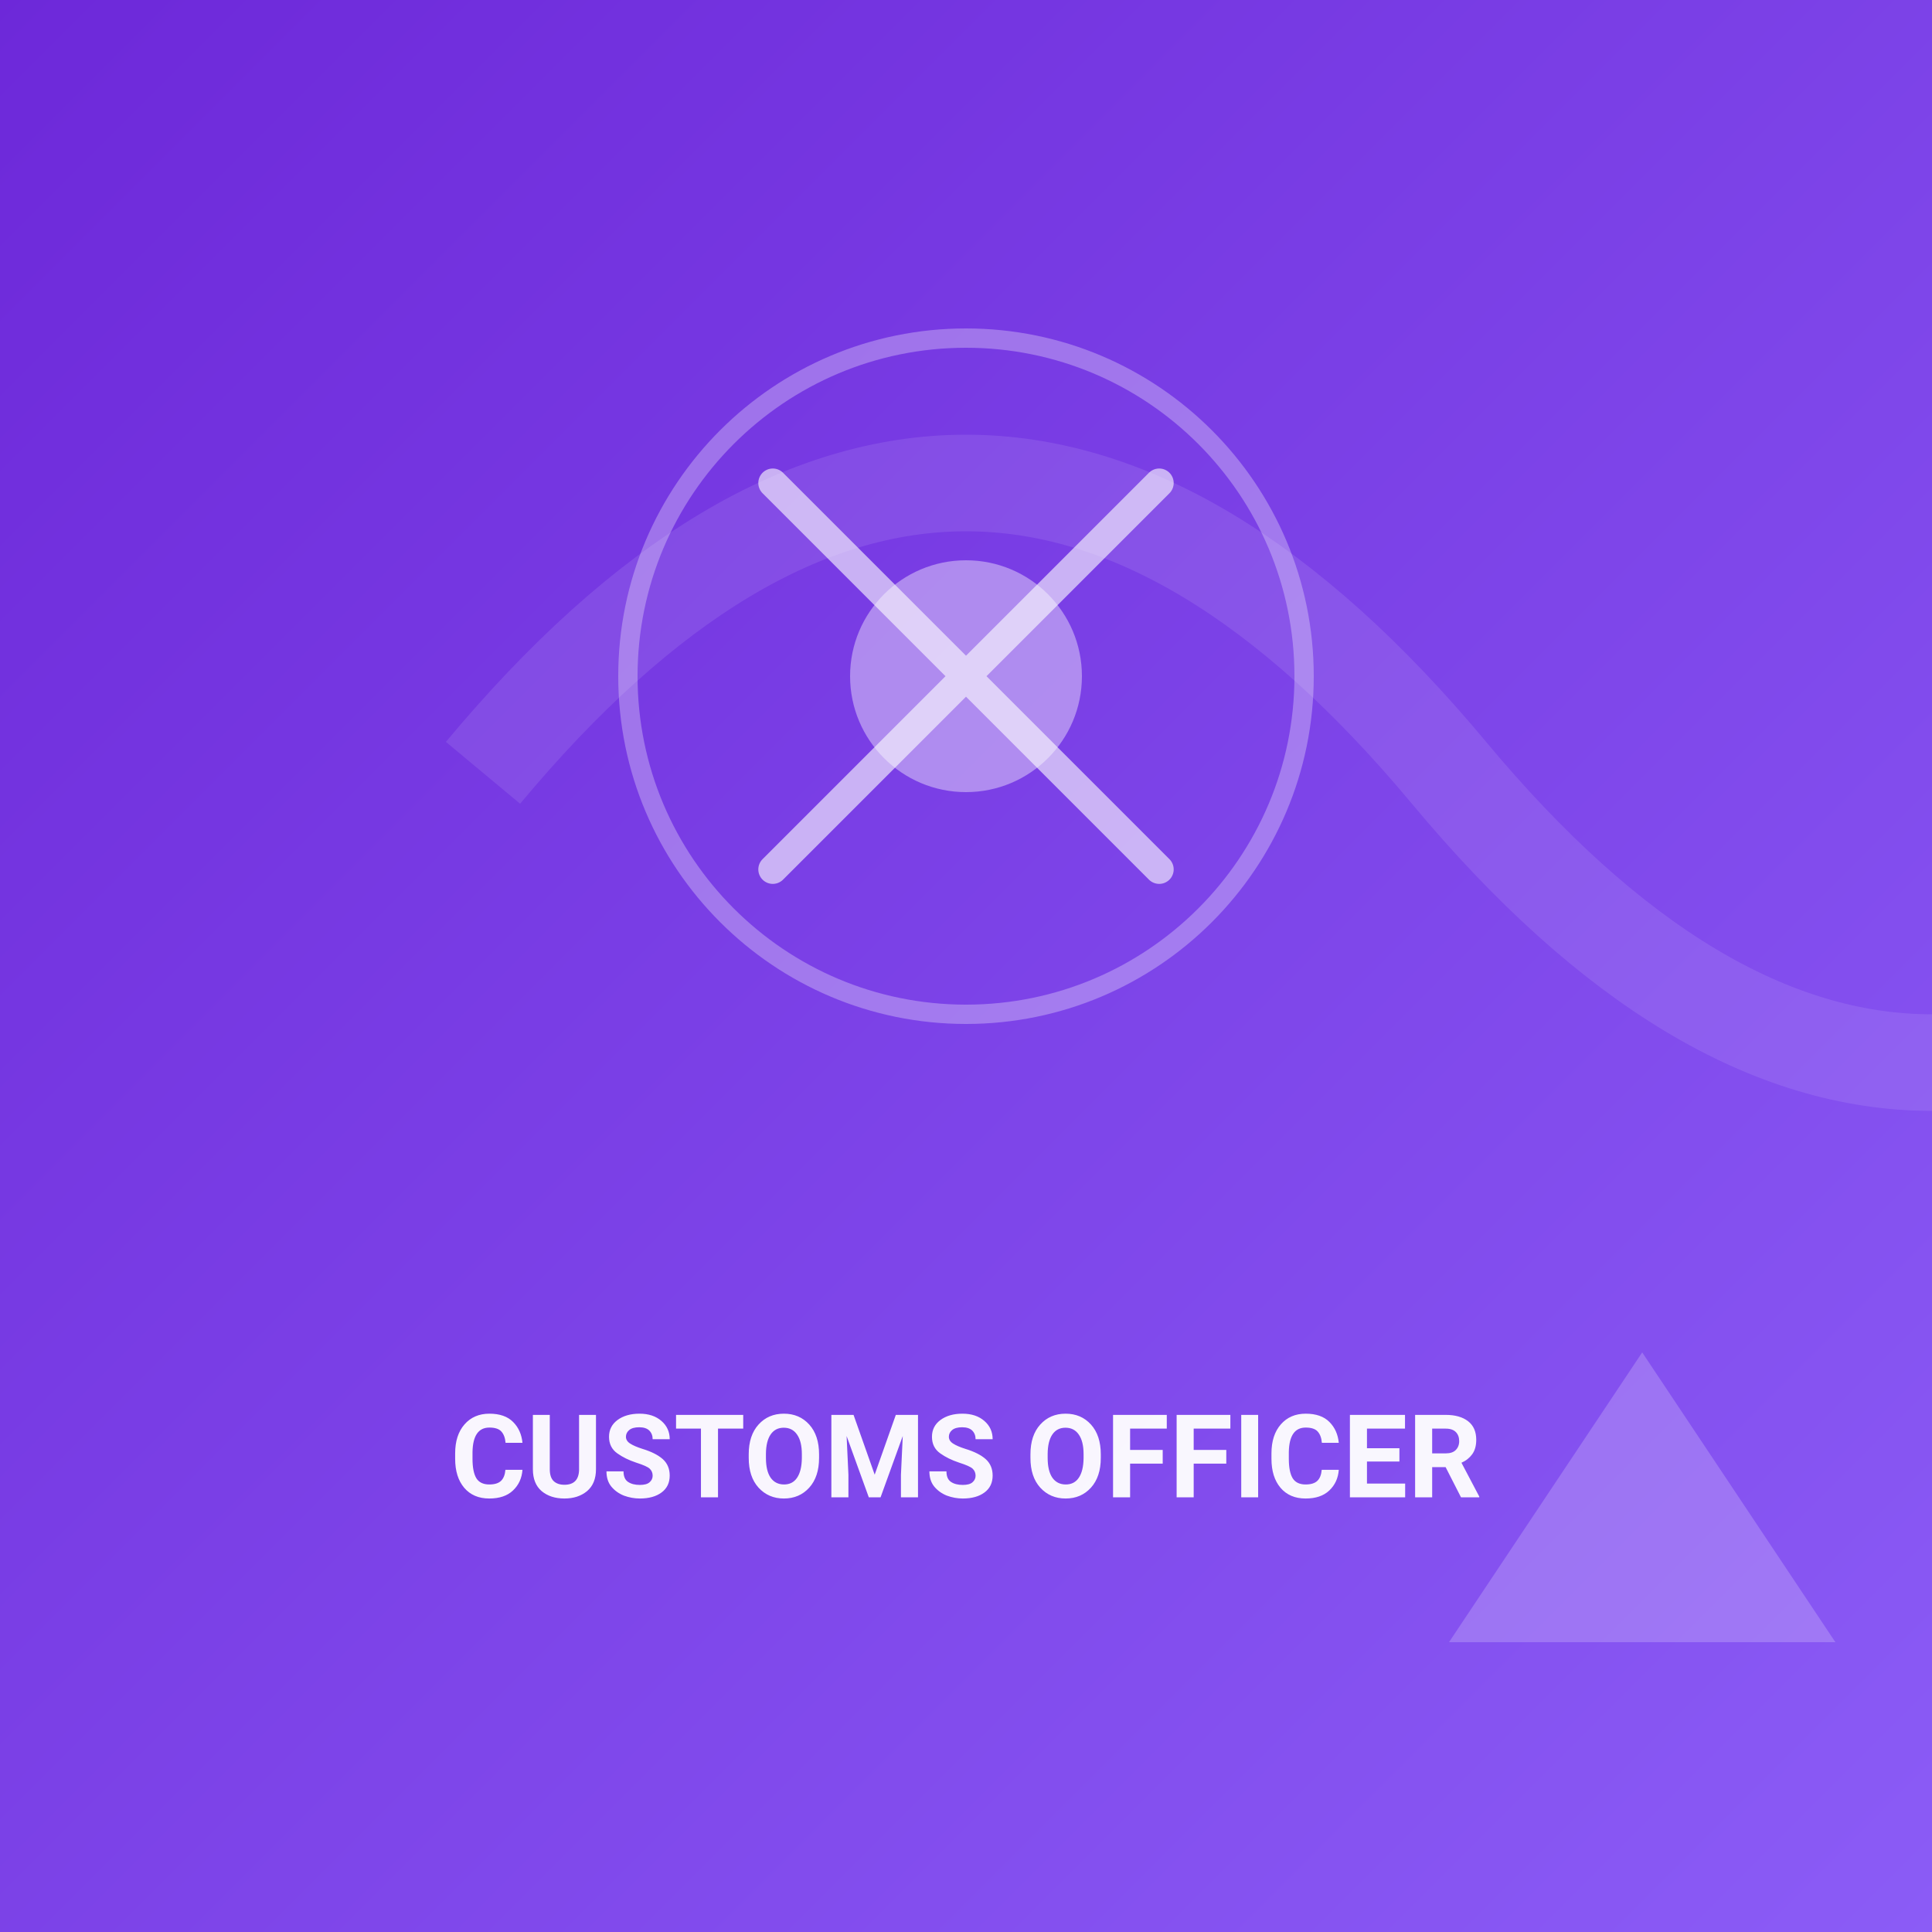
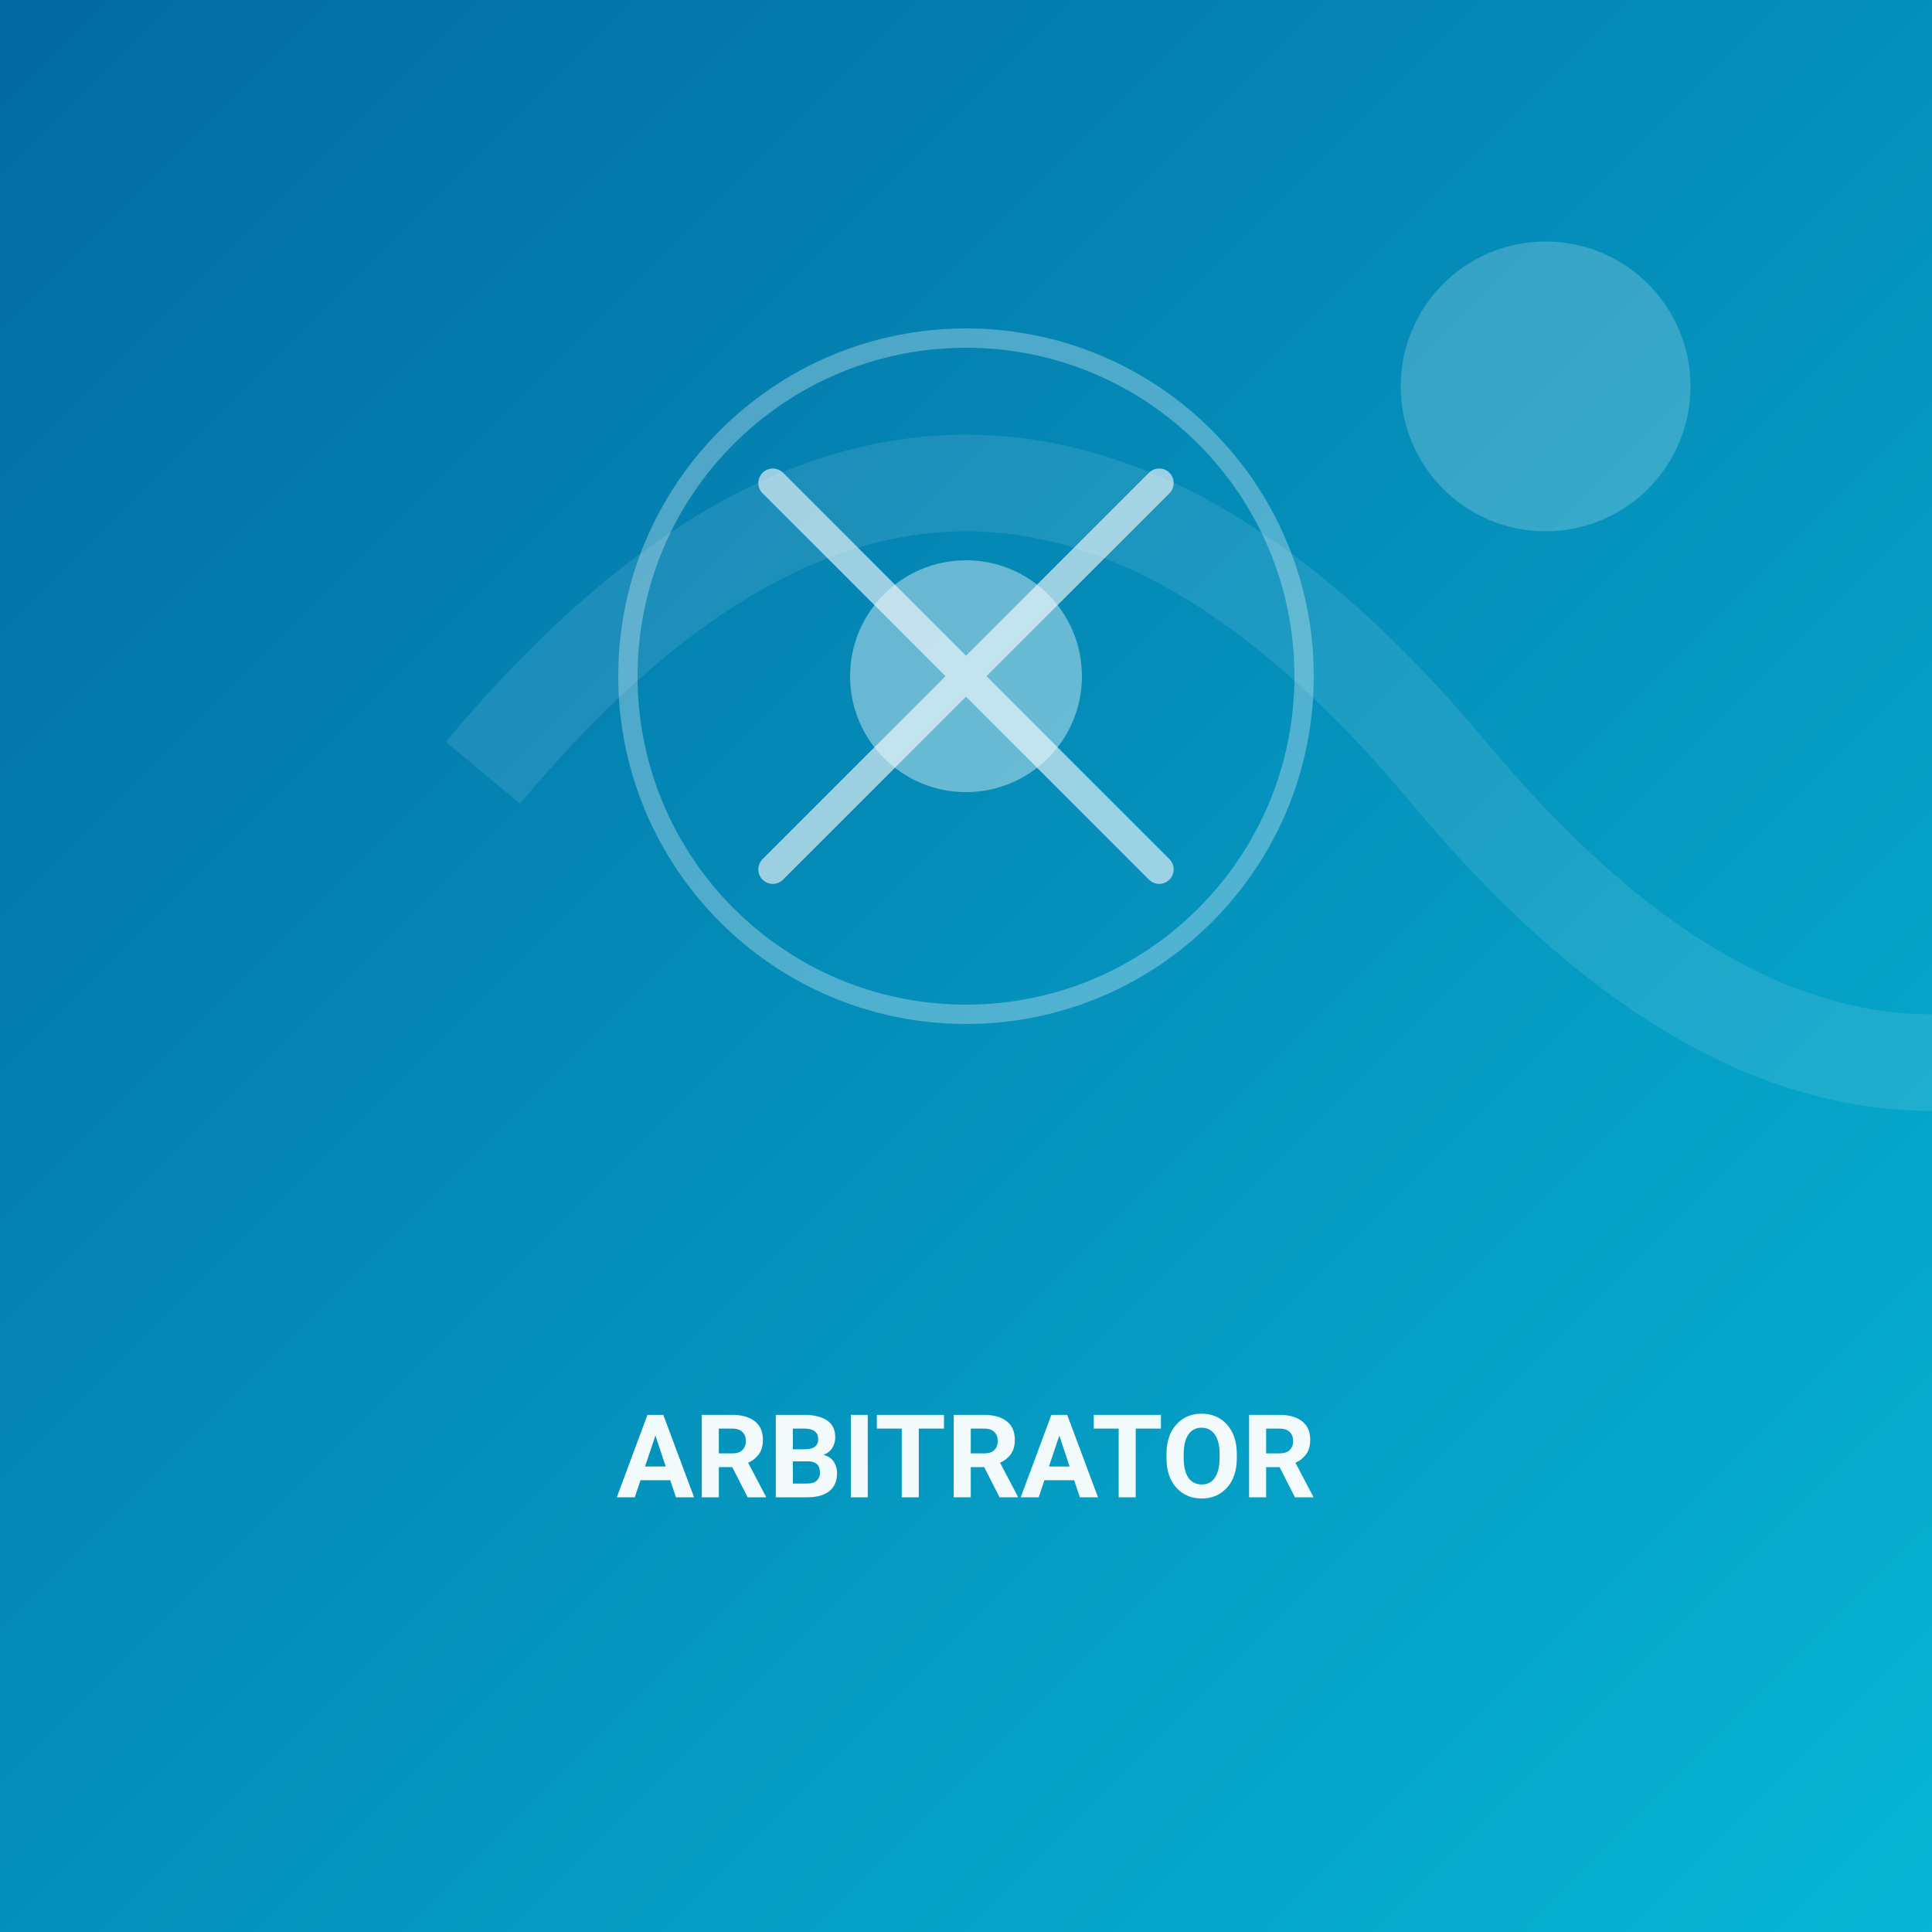
<svg xmlns="http://www.w3.org/2000/svg" width="200" height="200" viewBox="0 0 200 200">
  <defs>
-     <linearGradient id="grad_customs-officer" x1="0%" y1="0%" x2="100%" y2="100%">
-       <stop offset="0%" style="stop-color:#6d28d9;stop-opacity:1" />
-       <stop offset="100%" style="stop-color:#8b5cf6;stop-opacity:1" />
+     <linearGradient id="grad_arbitrator" x1="0%" y1="0%" x2="100%" y2="100%">
+       <stop offset="0%" style="stop-color:#0369a1;stop-opacity:1" />
+       <stop offset="100%" style="stop-color:#06b6d4;stop-opacity:1" />
    </linearGradient>
  </defs>
-   <rect width="200" height="200" fill="url(#grad_customs-officer)" />
+   <rect width="200" height="200" fill="url(#grad_arbitrator)" />
  <path d="M50 80 Q 100 20 150 80 T 250 80" stroke="white" stroke-width="10" fill="none" opacity="0.1" />
-   <polygon points="170,140 190,170 150,170" fill="white" opacity="0.2" />
+   <circle cx="160" cy="40" r="15" fill="white" opacity="0.2" />
  <g transform="translate(100, 70)">
    <circle r="35" fill="none" stroke="white" stroke-width="2" opacity="0.3" />
    <path d="M-20,-20 L20,20 M-20,20 L20,-20" stroke="white" stroke-width="3" stroke-linecap="round" opacity="0.6" />
    <circle r="12" fill="white" opacity="0.4" />
  </g>
-   <text x="100" y="155" font-family="Segoe UI, Roboto, sans-serif" font-size="12" fill="white" text-anchor="middle" font-weight="700" opacity="0.95">CUSTOMS OFFICER</text>
+   <text x="100" y="155" font-family="Segoe UI, Roboto, sans-serif" font-size="12" fill="white" text-anchor="middle" font-weight="700" opacity="0.95">ARBITRATOR</text>
</svg>
